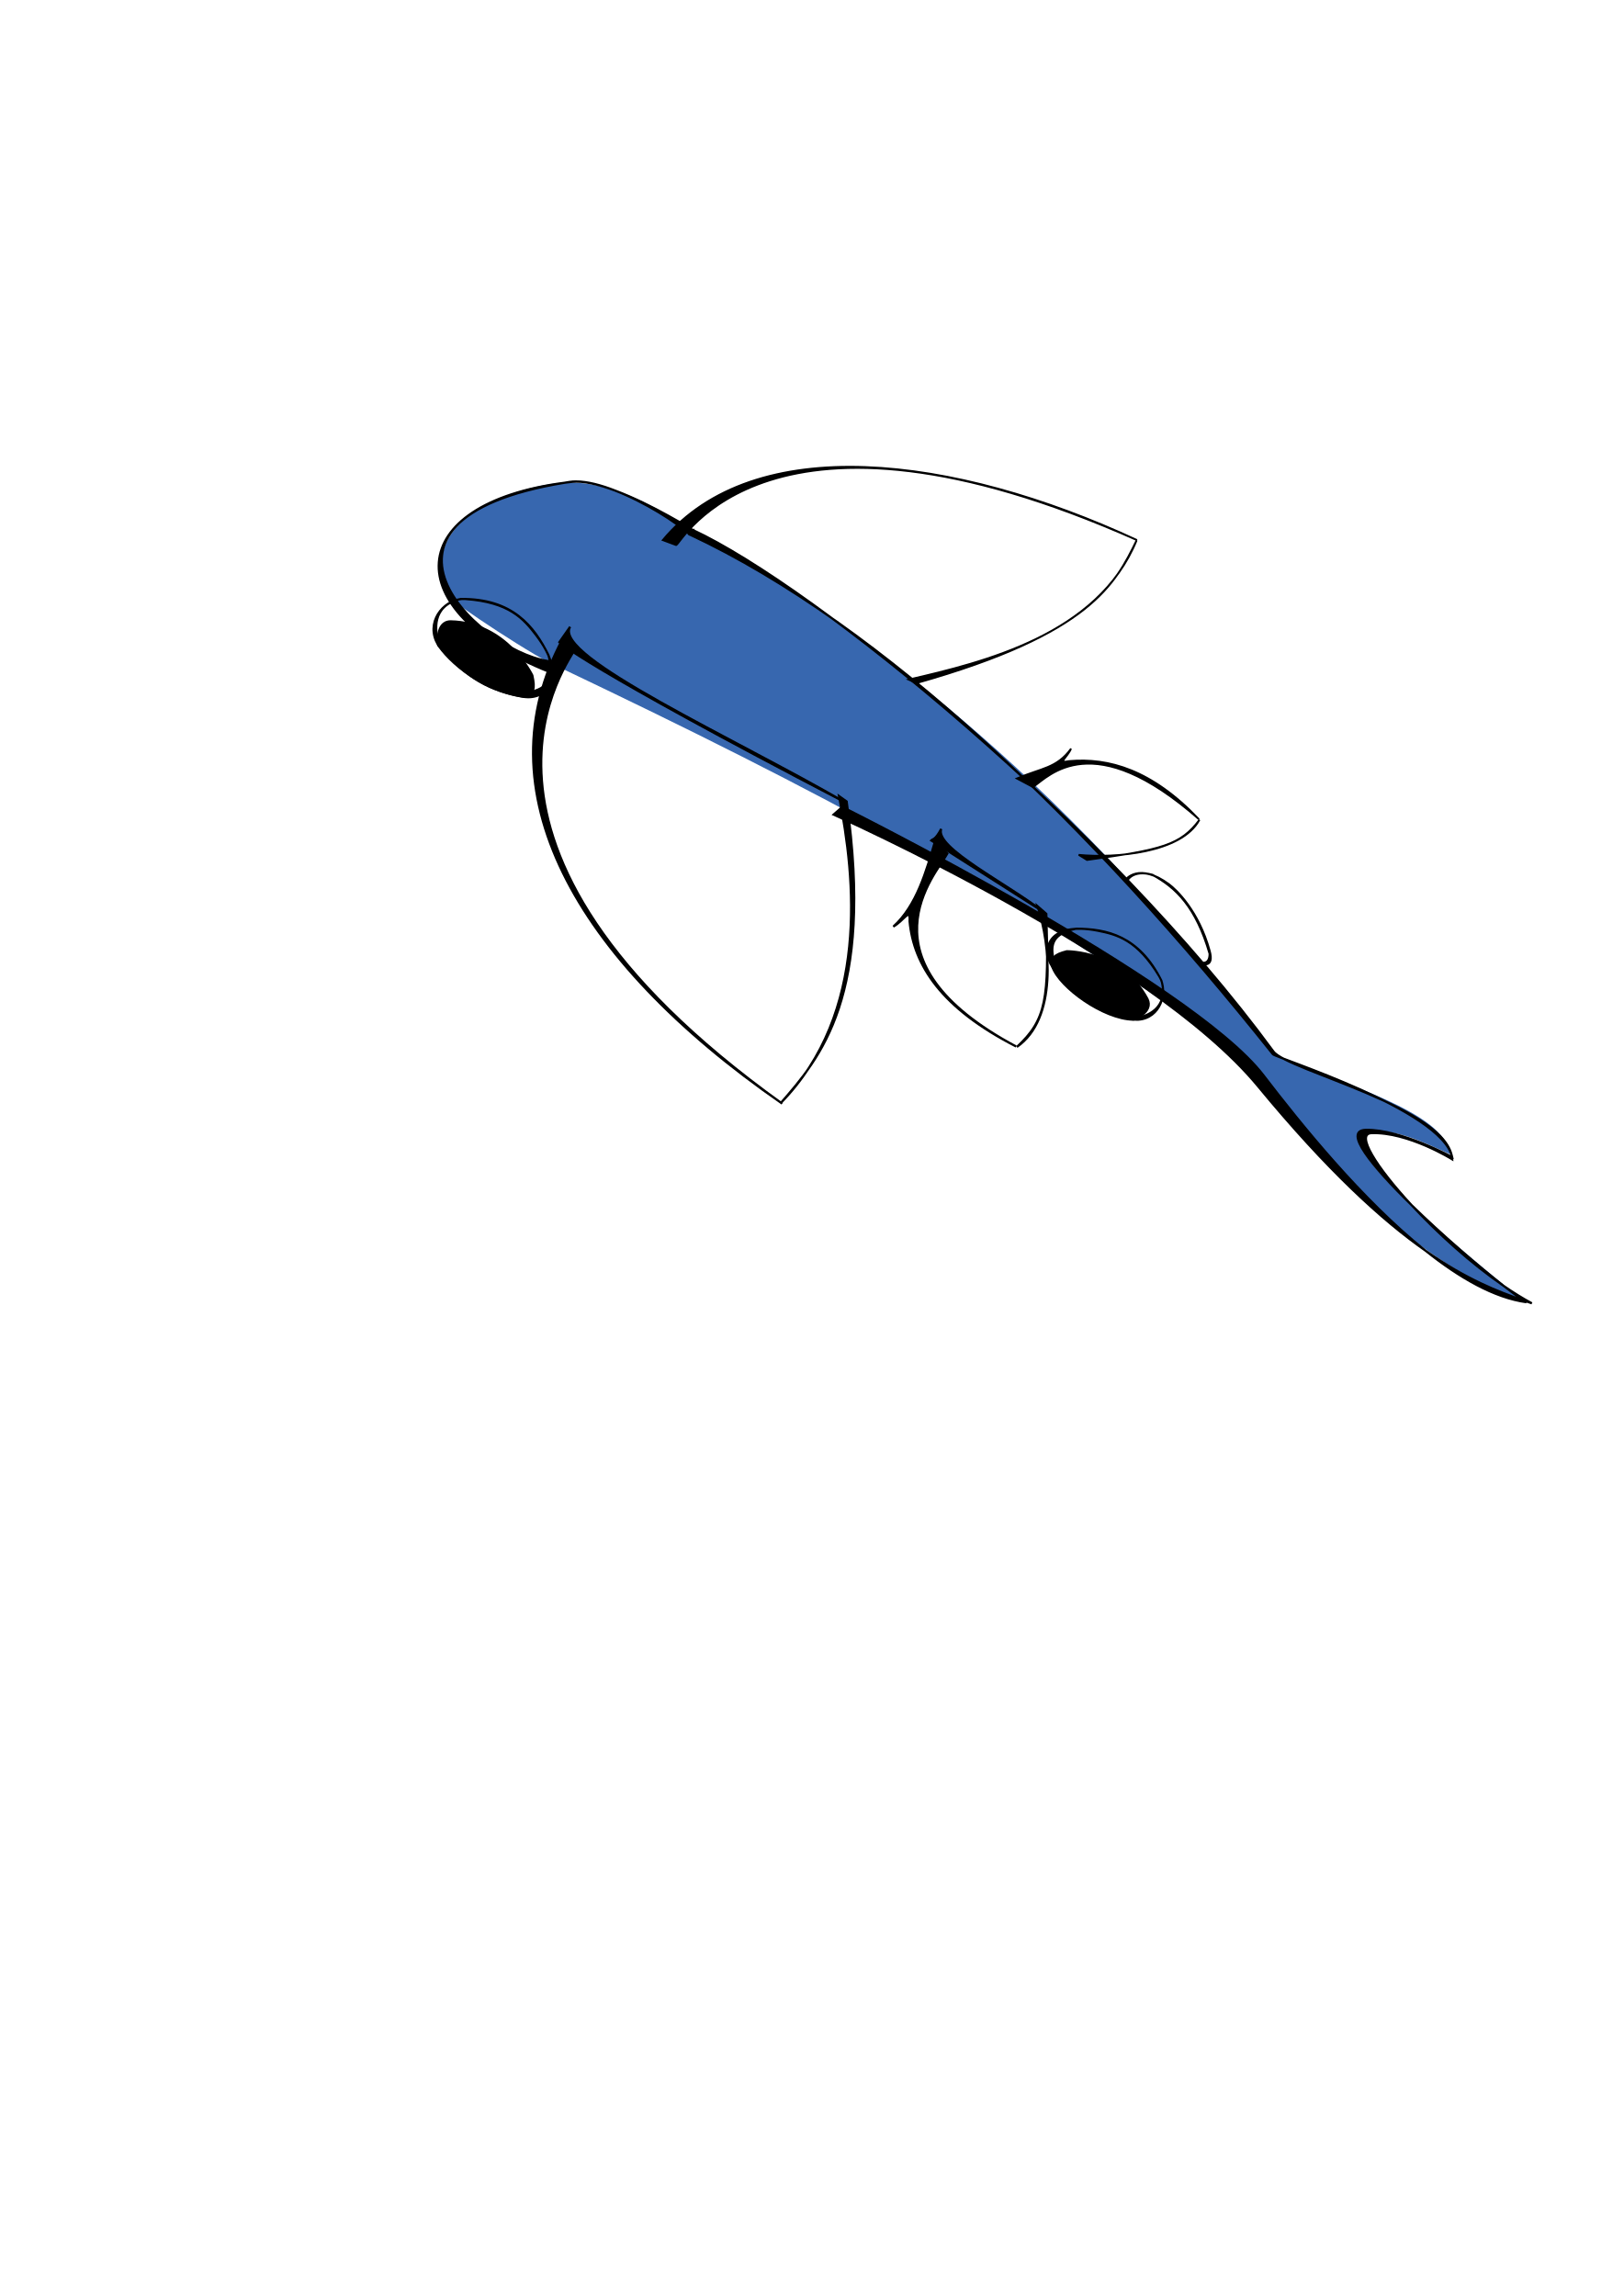
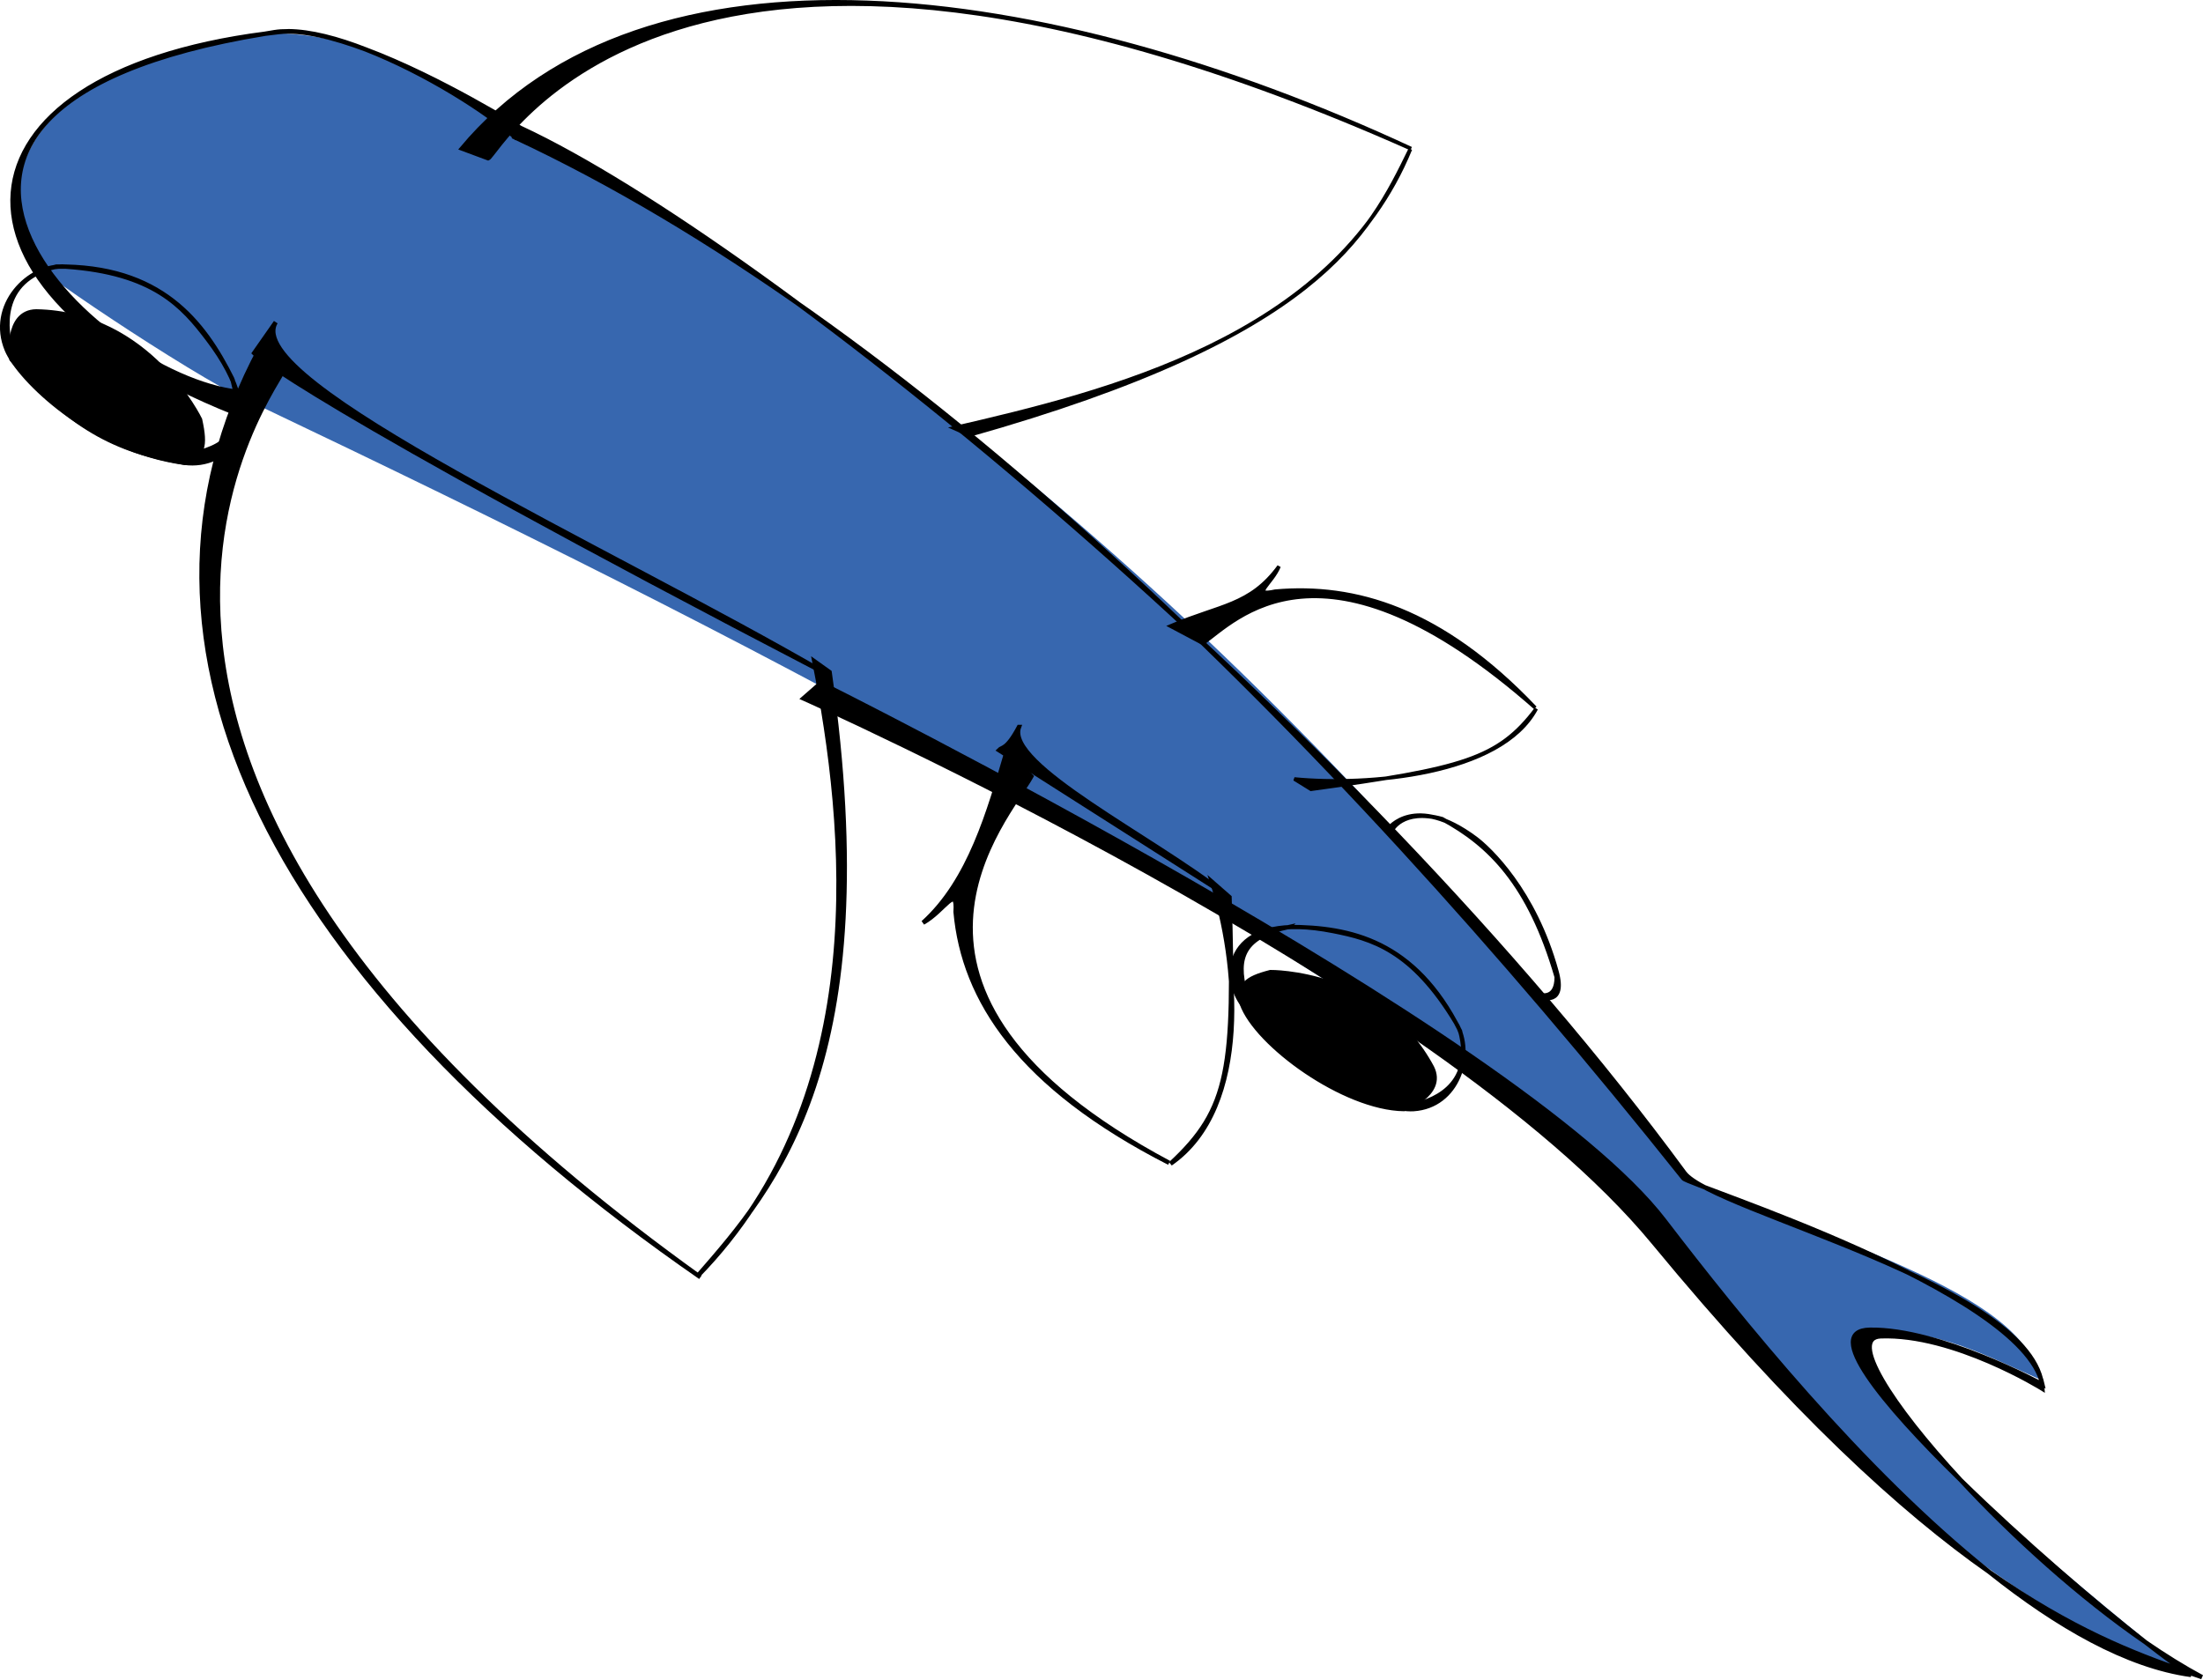
- <svg xmlns="http://www.w3.org/2000/svg" xmlns:xlink="http://www.w3.org/1999/xlink" width="210mm" height="297mm" viewBox="0 0 744.094 1052.362" id="svg2" version="1.1">
+ <svg xmlns="http://www.w3.org/2000/svg" xmlns:xlink="http://www.w3.org/1999/xlink" width="332.05mm" height="253.165mm" viewBox="0 0 1176.556 897.043" id="svg2" version="1.1">
  <defs id="defs4">
    <linearGradient id="linearGradient4193">
      <stop style="stop-color:#4bf5cd;stop-opacity:1;" offset="0" id="stop4195" />
      <stop style="stop-color:#aff5cd;stop-opacity:0" offset="1" id="stop4197" />
    </linearGradient>
    <linearGradient id="linearGradient4169">
      <stop id="stop4187" offset="0" style="stop-color:#747a8e;stop-opacity:1;" />
      <stop id="stop4189" offset="1" style="stop-color:#747a8e;stop-opacity:0;" />
    </linearGradient>
    <linearGradient xlink:href="#linearGradient4169" id="linearGradient4175" x1="330.588" y1="438.831" x2="409.588" y2="300.831" gradientUnits="userSpaceOnUse" gradientTransform="translate(101,-2)" />
    <radialGradient xlink:href="#linearGradient4193" id="radialGradient4199" cx="118.5" cy="270.862" fx="118.5" fy="270.862" r="9" gradientTransform="matrix(1.004576,0.03333385,-0.06867589,2.069672,119.0594,-295.6839)" gradientUnits="userSpaceOnUse" />
  </defs>
-   <g id="layer2" style="display:none">
+   <g id="layer2" style="display:none" transform="translate(265.421,-43.84092)">
    <rect style="fill:#5692d7;fill-opacity:1;stroke:none" id="rect2992" width="1021.081" height="1021.081" x="37.016" y="-450.887" transform="matrix(0.7071068,0.7071068,-0.7071068,0.7071068,0,0)" />
    <rect style="fill:#72ad1f;fill-opacity:1;stroke:none" id="rect3053" width="936.935" height="936.935" x="-582.555" y="94.607" transform="matrix(0.7687419,-0.6395591,0.7687419,0.6395591,0,0)" />
    <g transform="translate(-23.07678,-172.8644)" id="g3942">
      <g transform="translate(42.85715,-11.42857)" id="g3768">
        <path style="fill:#fc0a49;stroke:none" d="m -120.297,552.631 c -4.394,2.197 -72.505,51.266 -72.505,51.266 l 66.646,44.675 z" id="path2996" />
        <path style="fill:#fc0a49;stroke:none" d="m -137.142,588.517 c 46.14,-4.394 314.921,-45.407 314.921,-45.407 l -93.012,49.069 99.603,54.928 -320.048,-33.689 z" id="path2998" />
      </g>
      <g id="g3768-3" transform="matrix(0.7071068,0.7071068,-0.7071068,0.7071068,560.3604,-55.52378)">
        <path style="fill:#fc0a49;stroke:none" d="m -120.297,552.631 c -4.394,2.197 -72.505,51.266 -72.505,51.266 l 66.646,44.675 z" id="path2996-6" />
        <path style="fill:#fc0a49;stroke:none" d="m -137.142,588.517 c 46.14,-4.394 314.921,-45.407 314.921,-45.407 l -93.012,49.069 99.603,54.928 -320.048,-33.689 z" id="path2998-7" />
      </g>
      <g id="g3768-5" transform="matrix(0,1,-1,0,977.6115,265.6054)">
        <path style="fill:#fc0a49;stroke:none" d="m -120.297,552.631 c -4.394,2.197 -72.505,51.266 -72.505,51.266 l 66.646,44.675 z" id="path2996-3" />
        <path style="fill:#fc0a49;stroke:none" d="m -137.142,588.517 c 46.14,-4.394 314.921,-45.407 314.921,-45.407 l -93.012,49.069 99.603,54.928 -320.048,-33.689 z" id="path2998-5" />
      </g>
      <g id="g3768-3-6" transform="matrix(-0.7071068,0.7071068,0.7071068,0.7071068,186.6457,-63.64027)">
        <path style="fill:#fc0a49;stroke:none" d="m -120.297,552.631 c -4.394,2.197 -72.505,51.266 -72.505,51.266 l 66.646,44.675 z" id="path2996-6-2" />
        <path style="fill:#fc0a49;stroke:none" d="m -137.142,588.517 c 46.14,-4.394 314.921,-45.407 314.921,-45.407 l -93.012,49.069 99.603,54.928 -320.048,-33.689 z" id="path2998-7-9" />
      </g>
      <g id="g3768-3-6-1" transform="matrix(-0.7071068,-0.7071068,-0.7071068,0.7071068,1039.658,410.5504)">
        <path style="fill:#fc0a49;stroke:none" d="m -120.297,552.631 c -4.394,2.197 -72.505,51.266 -72.505,51.266 l 66.646,44.675 z" id="path2996-6-2-2" />
        <path style="fill:#fc0a49;stroke:none" d="m -137.142,588.517 c 46.14,-4.394 314.921,-45.407 314.921,-45.407 l -93.012,49.069 99.603,54.928 -320.048,-33.689 z" id="path2998-7-9-7" />
      </g>
      <g id="g3768-3-6-0" transform="matrix(0.7071068,-0.7071068,0.7071068,0.7071068,-287.545,410.5504)">
        <path style="fill:#fc0a49;stroke:none" d="m -120.297,552.631 c -4.394,2.197 -72.505,51.266 -72.505,51.266 l 66.646,44.675 z" id="path2996-6-2-9" />
        <path style="fill:#fc0a49;stroke:none" d="m -137.142,588.517 c 46.14,-4.394 314.921,-45.407 314.921,-45.407 l -93.012,49.069 99.603,54.928 -320.048,-33.689 z" id="path2998-7-9-3" />
      </g>
      <g id="g3768-5-6" transform="matrix(0,-1,-1,0,977.6115,935.7456)">
        <path style="fill:#fc0a49;stroke:none" d="m -120.297,552.631 c -4.394,2.197 -72.505,51.266 -72.505,51.266 l 66.646,44.675 z" id="path2996-3-0" />
        <path style="fill:#fc0a49;stroke:none" d="m -137.142,588.517 c 46.14,-4.394 314.921,-45.407 314.921,-45.407 l -93.012,49.069 99.603,54.928 -320.048,-33.689 z" id="path2998-5-6" />
      </g>
      <g transform="matrix(-1,0,0,1,716.1266,-3.022371)" id="g3768-2">
        <path style="fill:#fc0a49;stroke:none" d="m -120.297,552.631 c -4.394,2.197 -72.505,51.266 -72.505,51.266 l 66.646,44.675 z" id="path2996-61" />
        <path style="fill:#fc0a49;stroke:none" d="m -137.142,588.517 c 46.14,-4.394 314.921,-45.407 314.921,-45.407 l -93.012,49.069 99.603,54.928 -320.048,-33.689 z" id="path2998-8" />
      </g>
    </g>
  </g>
-   <g id="layer1" style="display:none">
+   <g id="layer1" style="display:none" transform="translate(265.421,-43.84092)">
    <path style="fill:url(#linearGradient4175);fill-opacity:1;fill-rule:evenodd;stroke:#506380;stroke-width:1px;stroke-linecap:butt;stroke-linejoin:miter;stroke-opacity:1" d="m 266.605,221.027 c -42.781,-0.744 -81.824,33.086 -64.178,55.049 18.466,22.982 326.06,155.196 380.367,228.392 59.659,80.411 93.893,83.18 119.537,94.219 -29.067,-17.339 -60.397,-53.152 -72.562,-69.936 0,0 -20,-24.286 36.946,3.039 -6.777,-28.098 -53.497,-34.547 -72.166,-42.533 -28.622,-12.244 -44.321,-50.489 -54.977,-63.182 -79.621,-94.842 -143.891,-141.172 -252.857,-200 -6.283,-3.392 -13.109,-4.927 -20.109,-5.049 z" id="path3336" />
    <path style="fill:none;fill-rule:evenodd;stroke:#000000;stroke-width:1px;stroke-linecap:butt;stroke-linejoin:miter;stroke-opacity:1" d="M 266.714,293.219 65.286,494.648 C 173.381,516.184 284.333,455.279 392.429,367.505 Z" id="path3338" />
    <path style="fill:none;fill-rule:evenodd;stroke:#000000;stroke-width:1px;stroke-linecap:butt;stroke-linejoin:miter;stroke-opacity:1" d="M 316.714,250.362 471,128.934 c 52.296,50.623 24.397,119.958 -37.143,197.143 z" id="path3340" />
    <path style="fill:none;fill-rule:evenodd;stroke:#000000;stroke-width:1px;stroke-linecap:butt;stroke-linejoin:miter;stroke-opacity:1" d="m 428,390.362 -52.75,109.5 c 37.191,-7.616 77.431,-25.049 98.75,-81.5 z" id="path3347" />
    <path style="fill:none;fill-rule:evenodd;stroke:#000000;stroke-width:1px;stroke-linecap:butt;stroke-linejoin:miter;stroke-opacity:1" d="m 466,355.362 c 5,-2 69,-35 69,-35 3.265,15.709 15.043,19.291 -35,68 z" id="path3349" />
    <path style="fill:none;fill-rule:evenodd;stroke:#000000;stroke-width:1px;stroke-linecap:butt;stroke-linejoin:miter;stroke-opacity:1" d="m 239,259.362 c -2.93,7.263 -6.236,14.903 -4,17 l 17,5 7,-18 c -9.348,-2.368 -15.549,-12.903 -20,-4 z" id="path3351" />
    <path style="fill:none;fill-rule:evenodd;stroke:#000000;stroke-width:1px;stroke-linecap:butt;stroke-linejoin:miter;stroke-opacity:1" d="m 276,233.362 c 8.834,-10.002 11.726,-10.239 18,-10 8.551,8.551 10.445,10.445 14,14 l -19,7 z" id="path3353" />
    <circle style="fill:none;fill-rule:evenodd;stroke:#000000;stroke-width:1.189px;stroke-linecap:butt;stroke-linejoin:miter;stroke-opacity:1" id="path3355" cx="294.5" cy="256.862" r="21.405" />
    <path style="fill:none;fill-rule:evenodd;stroke:#000000;stroke-width:1px;stroke-linecap:butt;stroke-linejoin:miter;stroke-opacity:1" d="m 251,283.362 c 35.319,38.363 48.974,43.586 47,34 14,-18 7.729,-20.021 14,-18 l 36,17 c -36,-17 -35.467,-2.741 -41,10 -6.456,27.562 52.636,22.349 80,33 l 14,-14 -49,-16 c 0,0 10.37,1.42 21,-4 19.052,-0.307 19.101,-10.116 23,-18 9,-4.297 18,6.656 27,12 -5.61,-9.842 17.196,1.609 -24,-29 -23.758,-24.849 -44.724,-31.818 -66,-38 l -16,3 -15,24 -13,17 c -4.674,-10.084 -12.1,-18.274 -30,-36 -8.965,5.567 -14.891,12.148 -8,23 z" id="path3359" />
    <path style="fill:none;fill-rule:evenodd;stroke:#000000;stroke-width:1px;stroke-linecap:butt;stroke-linejoin:miter;stroke-opacity:1" d="m 399,343.362 c 4.899,-2.597 21,11 21,11 0,0 -0.502,5.901 -16,23 -2.769,3.055 -8.88,-0.304 -12,-3 -4.637,-4.007 -7,-17 -7,-17 6.609,-0.782 9.889,-8.222 14,-14 z" id="path3361" />
    <ellipse style="fill:url(#radialGradient4199);fill-opacity:1;fill-rule:evenodd;stroke:#002665;stroke-width:1px;stroke-linecap:butt;stroke-linejoin:miter;stroke-opacity:0.013" id="path3367" cx="219.5" cy="268.862" rx="8.5" ry="17.5" />
  </g>
-   <g id="layer4">
-     <path style="fill:#3767af;fill-opacity:1;fill-rule:evenodd;stroke:none;stroke-width:1px;stroke-linecap:butt;stroke-linejoin:miter;stroke-opacity:1" d="m 257.387,306.365 c -10.09,-3.498 -51.727,-31.439 -50.205,-31.82 -18.049,-32.199 19.352,-48.779 46.005,-52.816 18.228,-2.761 38.486,4.655 60.061,18.874 91.373,52.347 180.035,122.983 269.408,241.831 32.139,14.71 79.155,26.794 82.024,46.669 -13.383,-5.918 -26.523,-13.05 -41.719,-9.899 -4.389,9.163 27.228,38.331 73.539,75.66 -8.998,-1.768 -58.904,-17.463 -128.693,-111.016 C 474.045,413.628 368.038,359.062 257.387,306.365 Z" id="path6518" />
+   <g id="layer4" transform="translate(265.421,-43.84092)">
+     <path style="fill:#3767af;fill-opacity:1;fill-rule:evenodd;stroke:none;stroke-width:1px;stroke-linecap:butt;stroke-linejoin:miter;stroke-opacity:1" d="m -127.232,260.536 c -23.553,-8.165 -120.741,-73.385 -117.187,-74.274 -42.129,-75.158 45.172,-113.859 107.384,-123.282 42.548,-6.444 89.835,10.865 140.195,44.057 C 216.442,229.225 423.397,394.103 632.01,671.517 c 75.019,34.335 184.763,62.543 191.461,108.935 -31.238,-13.813 -61.909,-30.462 -97.381,-23.107 -10.245,21.389 63.557,89.471 171.655,176.606 C 876.741,929.823 760.251,893.189 597.349,674.818 378.491,510.911 131.049,383.542 -127.232,260.536 Z" id="path6518-1" />
+     <path style="fill:#000000;fill-rule:evenodd;stroke:#000000;stroke-width:1.999px;stroke-linecap:butt;stroke-linejoin:miter;stroke-opacity:1" d="M -19.016,123.242 C 78.848,6.079 291.996,32.135 488.216,123.269 92.669,-52.668 1.01,126.609 -4.674,128.577 Z" id="path6328-3-2-2" />
+     <path style="fill:#000000;fill-rule:evenodd;stroke:#000000;stroke-width:2.334px;stroke-linecap:butt;stroke-linejoin:miter;stroke-opacity:1" d="m -126.366,229.4 c -86.272,160.481 9.251,340.359 235.014,496.734 C -281.051,446.417 -112.935,246.708 -113.423,240.135 Z" id="path6328-3-7" />
+     <path style="fill:#000000;fill-rule:evenodd;stroke:#000000;stroke-width:2.334px;stroke-linecap:butt;stroke-linejoin:miter;stroke-opacity:1" d="m 272.194,445.395 c -9.406,31.878 -19.688,68.833 -44.646,91.38 11.48,-6.418 18.338,-21.088 17.388,-5.753 4.251,46.985 33.996,93.14 114.034,134.025 -172.398,-92.055 -85.546,-184.563 -73.568,-206.449 z" id="path6362-0" />
+     <path style="fill:#000000;fill-opacity:1;fill-rule:evenodd;stroke:#000000;stroke-width:2.334px;stroke-linecap:butt;stroke-linejoin:miter;stroke-opacity:1" d="m -111.677,60.508 c -2.514,-0.003 -4.915,0.164 -7.176,0.515 -1.708,0.265 -3.322,0.555 -4.992,0.83 2.432,-0.314 4.884,-0.62 7.381,-0.898 12.351,-1.374 29.104,2.828 46.451,9.328 -15.019,-5.875 -29.664,-9.758 -41.664,-9.774 z m 41.664,9.774 c 32.169,12.584 64.815,33.45 79.578,46.758 L 12.893,112.38 c 0,0 -43.027,-27.157 -82.905,-42.098 z m -53.832,-8.43 C -296.954,84.238 -304.301,198.678 -140.973,264.03 l 6.15,-10.568 c -73.15,-4.027 -235.985,-150.961 10.978,-191.609 z M 12.937,112.333 9.542,117.176 C 217.249,214.316 438.547,428.36 633.639,673.339 c 2.998,3.764 180.533,59.271 191.746,110.049 0,0 -54.881,-29.813 -92.201,-29.177 -25.097,0.427 5.952,38.672 48.58,80.356 -37.78,-40.803 -59.931,-76.217 -42.745,-76.855 39.07,-1.451 86.365,28.01 86.365,28.01 -3.401,-55.253 -176.144,-94.831 -191.204,-115.343 C 455.665,427.23 144.492,173.641 12.937,112.333 Z m 768.827,722.234 c 27.631,29.842 63.595,62.517 98.747,86.657 -26.27,-20.486 -65.818,-54.456 -98.747,-86.657 z m 98.747,86.657 c 8.664,6.757 16.099,12.263 21.072,15.455 3.059,1.061 6.089,2.102 8.999,3.1 -9.8,-5.267 -19.903,-11.572 -30.071,-18.555 z m 21.072,15.455 c -27.32,-9.477 -60.784,-22.315 -104.569,-53.048 36.421,29.034 73.526,50.275 107.733,54.981 -0.915,-0.515 -1.994,-1.182 -3.164,-1.933 z M 797.014,883.631 C 728.996,829.409 663.367,747.95 623.477,695.856 545.893,594.538 172.977,408.75 172.977,408.75 l -9.337,8.17 c 0,0 338.659,150.758 454.001,290.608 74.745,90.626 132.858,143.455 179.373,176.104 z" id="path6400-9" />
+     <path style="fill:#000000;fill-rule:evenodd;stroke:#000000;stroke-width:2.334px;stroke-linecap:butt;stroke-linejoin:miter;stroke-opacity:1" d="M -118.154,215.972 C -137.506,247.512 60.172,336.427 175.806,403.731 -106.434,256.834 -129.708,232.477 -129.708,232.477 Z" id="path6406-3" />
+     <path style="fill:#000000;fill-rule:evenodd;stroke:#000000;stroke-width:2.334px;stroke-linecap:butt;stroke-linejoin:miter;stroke-opacity:1" d="m 278.798,432.191 c -7.613,20.008 72.304,59.419 109.76,89.128 L 268.069,444.57 c 1.699,-1.803 4.126,0 10.728,-12.379 z" id="path6410-6" />
+     <path style="fill:#000000;fill-rule:evenodd;stroke:#000000;stroke-width:2.334px;stroke-linecap:butt;stroke-linejoin:miter;stroke-opacity:1" d="m 177.645,402.916 c 29.644,208.648 -28.577,274.445 -70.592,322.686 94.961,-97.038 79.826,-240.654 62.423,-328.521 z" id="path6412-0" />
+     <path style="fill:#000000;fill-rule:evenodd;stroke:#000000;stroke-width:2.334px;stroke-linecap:butt;stroke-linejoin:miter;stroke-opacity:1" d="m 359.712,665.513 c 31.771,-29.392 34.334,-51.409 31.512,-142.386 l -9.337,-8.17 c 13.618,41.279 21.464,120.364 -22.175,150.556 z" id="path6414-6" />
+     <path style="fill:#000000;fill-rule:evenodd;stroke:#000000;stroke-width:1.999px;stroke-linecap:butt;stroke-linejoin:miter;stroke-opacity:1" d="M 252.292,276.211 C 438.602,223.701 465.077,170.034 487.796,123.495 446.446,224.462 324.532,253.862 244.024,272.513 Z" id="path6412-9-2" />
+     <path style="fill:#000000;fill-rule:evenodd;stroke:#000000;stroke-width:1.894px;stroke-linecap:butt;stroke-linejoin:miter;stroke-opacity:1" d="m 359.64,378.296 c 26.521,-11.323 42.521,-10.799 58.021,-31.907 -3.633,9.14 -15.387,16.16 -1.993,13.272 42.313,-3.725 88.431,9.262 138.841,62.302 -113.759,-100.21 -160.313,-46.19 -177.538,-34.466 z" id="path6362-1-6" />
+     <path style="fill:#000000;fill-rule:evenodd;stroke:#000000;stroke-width:1.894px;stroke-linecap:butt;stroke-linejoin:miter;stroke-opacity:1" d="m 555.053,422.426 c -20.341,26.969 -39.358,31.975 -120.327,43.059 l -8.888,-5.505 c 38.934,3.8 110.279,-1.976 129.215,-37.554 z" id="path6414-2-1" />
+     <g id="g6468-8" transform="matrix(2.334197,0,0,2.334197,-728.0236,-444.6763)">
+       <path id="path6460-7" d="m 213.193,270.303 c -8.541,-0.59 -17.687,8.976 -13.436,19.092 2.746,6.535 19.047,22.866 40.66,25.809 9.575,1.304 20.581,-8.193 5.303,-28.283 -5.71,-7.508 -12.34,-15.223 -32.527,-16.617 z m 38.184,25.808 c 2.913,11.086 -0.577,15.128 -8.838,16.971 l -41.721,-23.687 c -1.289,-3.999 -3.321,-16.042 10.254,-19.092 23.773,-0.299 33.676,12.441 40.305,25.809 z" style="fill:#000000;fill-rule:evenodd;stroke:#000000;stroke-width:1px;stroke-linecap:butt;stroke-linejoin:miter;stroke-opacity:1" />
+       <path id="path6462-92" d="m 206.475,280.555 c 25.888,0.466 37.477,24.749 37.477,24.749 1.366,6.245 0.726,8.344 -3.536,9.899 -16.238,-2.839 -26.134,-8.243 -39.598,-23.688 0,0 -1.503,-10.847 5.657,-10.96 z" style="fill:#000000;fill-rule:evenodd;stroke:#000000;stroke-width:1px;stroke-linecap:butt;stroke-linejoin:miter;stroke-opacity:1" />
+     </g>
+     <g id="g6468-7-0" transform="matrix(-1.036352,-2.01587,-1.921098,0.9948838,1252.408,751.1501)">
+       <path id="path6460-0-2" d="m 213.193,270.303 c -8.541,-0.59 -17.687,8.976 -13.436,19.092 2.746,6.535 19.047,22.866 40.66,25.809 9.575,1.304 20.581,-8.193 5.303,-28.283 -5.71,-7.508 -12.34,-15.223 -32.527,-16.617 z m 38.184,25.808 c 2.913,11.086 -0.577,15.128 -8.838,16.971 l -41.721,-23.687 c -1.289,-3.999 -3.321,-16.042 10.254,-19.092 23.773,-0.299 33.676,12.441 40.305,25.809 z" style="fill:#000000;fill-rule:evenodd;stroke:#000000;stroke-width:1px;stroke-linecap:butt;stroke-linejoin:miter;stroke-opacity:1" />
+       <path id="path6462-9-3" d="m 206.475,280.555 c 25.888,0.466 37.477,24.749 37.477,24.749 1.366,6.245 0.726,8.344 -3.536,9.899 -10.078,1.444 -32.93,-10.63 -39.598,-23.688 0,0 -1.503,-10.847 5.657,-10.96 z" style="fill:#000000;fill-rule:evenodd;stroke:#000000;stroke-width:1px;stroke-linecap:butt;stroke-linejoin:miter;stroke-opacity:1" />
+     </g>
+     <path style="fill:#000000;fill-rule:evenodd;stroke:#000000;stroke-width:2.214px;stroke-linecap:butt;stroke-linejoin:miter;stroke-opacity:1" d="m 565.898,562.748 c 5.143,18.703 -8.157,13.722 -8.157,13.722 -14.193,-15.529 -46.507,-50.4 -81.646,-89.881 0,0 14.051,-19.004 46.443,5.051 7.301,5.422 31.483,27.918 43.36,71.108 z m -61.131,-81.39 c -21.391,-5.944 -27.029,6.313 -27.029,6.313 l 79.131,87.58 c 0,0 9.085,3.031 9.023,-9.48 -14.456,-49.739 -35.811,-70.748 -61.125,-84.413 z" id="path6460-0-6-7" />
  </g>
-   <g id="layer3">
-     <path style="fill:#000000;fill-rule:evenodd;stroke:#000000;stroke-width:0.856px;stroke-linecap:butt;stroke-linejoin:miter;stroke-opacity:1" d="m 303.748,247.546 c 41.926,-50.194 133.241,-39.032 217.305,0.011 -169.457,-75.374 -208.725,1.431 -211.16,2.274 z" id="path6328-3-2" />
-     <path style="fill:#000000;fill-rule:evenodd;stroke:#000000;stroke-width:1px;stroke-linecap:butt;stroke-linejoin:miter;stroke-opacity:1" d="m 257.758,293.025 c -36.96,68.752 3.963,145.814 100.683,212.807 -166.952,-119.834 -94.929,-205.392 -95.138,-208.208 z" id="path6328-3" />
-     <path style="fill:#000000;fill-rule:evenodd;stroke:#000000;stroke-width:1px;stroke-linecap:butt;stroke-linejoin:miter;stroke-opacity:1" d="m 428.506,385.561 c -4.03,13.657 -8.435,29.489 -19.127,39.148 4.918,-2.75 7.856,-9.034 7.449,-2.465 1.821,20.129 14.564,39.902 48.854,57.418 -73.858,-39.437 -36.649,-79.069 -31.518,-88.445 z" id="path6362" />
-     <path style="fill:#000000;fill-opacity:1;fill-rule:evenodd;stroke:#000000;stroke-width:1px;stroke-linecap:butt;stroke-linejoin:miter;stroke-opacity:1" d="m 264.051,220.67 c -1.077,-10e-4 -2.106,0.07 -3.074,0.221 -0.732,0.114 -1.423,0.238 -2.139,0.355 1.042,-0.135 2.092,-0.266 3.162,-0.385 5.291,-0.589 12.469,1.212 19.9,3.996 -6.434,-2.517 -12.708,-4.18 -17.85,-4.188 z m 17.85,4.188 c 13.782,5.391 27.768,14.33 34.092,20.032 l 1.425,-1.997 c 0,0 -18.433,-11.634 -35.518,-18.035 z m -23.062,-3.611 c -74.162,9.59 -77.31,58.618 -7.338,86.615 l 2.635,-4.527 c -31.338,-1.725 -101.099,-64.674 4.703,-82.088 z m 58.599,21.627 -1.454,2.075 c 88.984,41.616 183.791,133.315 267.371,238.268 1.284,1.613 77.343,25.392 82.146,47.146 0,0 -23.512,-12.772 -39.5,-12.5 -10.752,0.183 2.55,16.568 20.812,34.426 -16.185,-17.48 -25.675,-32.652 -18.312,-32.926 16.738,-0.622 37,12 37,12 -1.457,-23.671 -75.463,-40.627 -81.914,-49.414 C 507.107,377.779 373.797,269.138 317.437,242.873 Z M 646.812,552.287 c 11.837,12.784 27.245,26.783 42.305,37.125 -11.255,-8.777 -28.197,-23.33 -42.305,-37.125 z m 42.305,37.125 c 3.712,2.895 6.897,5.254 9.027,6.621 1.31,0.455 2.609,0.9 3.855,1.328 -4.199,-2.257 -8.527,-4.958 -12.883,-7.949 z m 9.027,6.621 c -11.704,-4.06 -26.041,-9.56 -44.799,-22.727 15.603,12.439 31.499,21.539 46.154,23.555 -0.392,-0.221 -0.854,-0.506 -1.355,-0.828 z M 653.346,573.307 C 624.206,550.077 596.09,515.179 579,492.861 c -33.238,-43.406 -193,-123 -193,-123 l -4,3.5 c 0,0 145.086,64.587 194.5,124.5 32.022,38.825 56.918,61.458 76.846,75.445 z" id="path6400" />
-     <path style="fill:#000000;fill-rule:evenodd;stroke:#000000;stroke-width:1px;stroke-linecap:butt;stroke-linejoin:miter;stroke-opacity:1" d="m 261.276,287.273 c -8.291,13.512 76.397,51.604 125.936,80.439 C 266.297,304.779 256.326,294.344 256.326,294.344 Z" id="path6406" />
-     <path style="fill:#000000;fill-rule:evenodd;stroke:#000000;stroke-width:1px;stroke-linecap:butt;stroke-linejoin:miter;stroke-opacity:1" d="m 431.335,379.904 c -3.262,8.572 30.976,25.456 47.023,38.184 l -51.619,-32.88 c 0.728,-0.772 1.768,0 4.596,-5.303 z" id="path6410" />
-     <path style="fill:#000000;fill-rule:evenodd;stroke:#000000;stroke-width:1px;stroke-linecap:butt;stroke-linejoin:miter;stroke-opacity:1" d="M 388,367.362 C 400.7,456.75 375.757,484.938 357.757,505.605 398.44,464.033 391.956,402.505 384.5,364.862 Z" id="path6412" />
-     <path style="fill:#000000;fill-rule:evenodd;stroke:#000000;stroke-width:1px;stroke-linecap:butt;stroke-linejoin:miter;stroke-opacity:1" d="m 466,479.862 c 13.611,-12.592 14.709,-22.024 13.5,-61 l -4,-3.5 c 5.834,17.684 9.196,51.565 -9.5,64.5 z" id="path6414" />
-     <path style="fill:#000000;fill-rule:evenodd;stroke:#000000;stroke-width:0.856px;stroke-linecap:butt;stroke-linejoin:miter;stroke-opacity:1" d="m 419.98,313.08 c 79.818,-22.496 91.16,-45.488 100.893,-65.426 -17.715,43.256 -69.944,55.851 -104.435,63.841 z" id="path6412-9" />
-     <path style="fill:#000000;fill-rule:evenodd;stroke:#000000;stroke-width:0.812px;stroke-linecap:butt;stroke-linejoin:miter;stroke-opacity:1" d="m 465.969,356.814 c 11.362,-4.851 18.217,-4.627 24.857,-13.669 -1.556,3.916 -6.592,6.923 -0.854,5.686 18.128,-1.596 37.885,3.968 59.481,26.691 -48.736,-42.931 -68.68,-19.788 -76.06,-14.766 z" id="path6362-1" />
-     <path style="fill:#000000;fill-rule:evenodd;stroke:#000000;stroke-width:0.812px;stroke-linecap:butt;stroke-linejoin:miter;stroke-opacity:1" d="m 549.687,375.721 c -8.714,11.554 -16.861,13.698 -51.549,18.447 l -3.808,-2.358 c 16.68,1.628 47.245,-0.847 55.357,-16.088 z" id="path6414-2" />
-     <g id="g6468" transform="translate(-1.267712e-6,4.242641)">
-       <path id="path6460" d="m 213.193,270.303 c -8.541,-0.59 -17.687,8.976 -13.436,19.092 2.746,6.535 19.047,22.866 40.66,25.809 9.575,1.304 20.581,-8.193 5.303,-28.283 -5.71,-7.508 -12.34,-15.223 -32.527,-16.617 z m 38.184,25.808 c 2.913,11.086 -0.577,15.128 -8.838,16.971 l -41.721,-23.687 c -1.289,-3.999 -3.321,-16.042 10.254,-19.092 23.773,-0.299 33.676,12.441 40.305,25.809 z" style="fill:#000000;fill-rule:evenodd;stroke:#000000;stroke-width:1px;stroke-linecap:butt;stroke-linejoin:miter;stroke-opacity:1" />
-       <path id="path6462" d="m 206.475,280.555 c 25.888,0.466 37.477,24.749 37.477,24.749 1.366,6.245 0.726,8.344 -3.536,9.899 -16.238,-2.839 -26.134,-8.243 -39.598,-23.688 0,0 -1.503,-10.847 5.657,-10.96 z" style="fill:#000000;fill-rule:evenodd;stroke:#000000;stroke-width:1px;stroke-linecap:butt;stroke-linejoin:miter;stroke-opacity:1" />
-     </g>
-     <g id="g6468-7" transform="matrix(-0.4439864,-0.8636246,-0.8230233,0.426221,848.4425,516.55)">
-       <path id="path6460-0" d="m 213.193,270.303 c -8.541,-0.59 -17.687,8.976 -13.436,19.092 2.746,6.535 19.047,22.866 40.66,25.809 9.575,1.304 20.581,-8.193 5.303,-28.283 -5.71,-7.508 -12.34,-15.223 -32.527,-16.617 z m 38.184,25.808 c 2.913,11.086 -0.577,15.128 -8.838,16.971 l -41.721,-23.687 c -1.289,-3.999 -3.321,-16.042 10.254,-19.092 23.773,-0.299 33.676,12.441 40.305,25.809 z" style="fill:#000000;fill-rule:evenodd;stroke:#000000;stroke-width:1px;stroke-linecap:butt;stroke-linejoin:miter;stroke-opacity:1" />
-       <path id="path6462-9" d="m 206.475,280.555 c 25.888,0.466 37.477,24.749 37.477,24.749 1.366,6.245 0.726,8.344 -3.536,9.899 -10.078,1.444 -32.93,-10.63 -39.598,-23.688 0,0 -1.503,-10.847 5.657,-10.96 z" style="fill:#000000;fill-rule:evenodd;stroke:#000000;stroke-width:1px;stroke-linecap:butt;stroke-linejoin:miter;stroke-opacity:1" />
-     </g>
-     <path style="fill:#000000;fill-rule:evenodd;stroke:#000000;stroke-width:0.949px;stroke-linecap:butt;stroke-linejoin:miter;stroke-opacity:1" d="m 554.333,435.836 c 2.203,8.012 -3.495,5.879 -3.495,5.879 -6.081,-6.653 -19.924,-21.592 -34.978,-38.506 0,0 6.02,-8.142 19.897,2.164 3.128,2.323 13.488,11.96 18.576,30.464 z m -26.189,-34.869 c -9.164,-2.546 -11.58,2.705 -11.58,2.705 l 33.901,37.52 c 0,0 3.892,1.299 3.866,-4.062 -6.193,-21.309 -15.342,-30.309 -26.187,-36.164 z" id="path6460-0-6" />
-   </g>
+   <g id="layer3" transform="translate(265.421,-43.84092)" />
</svg>
